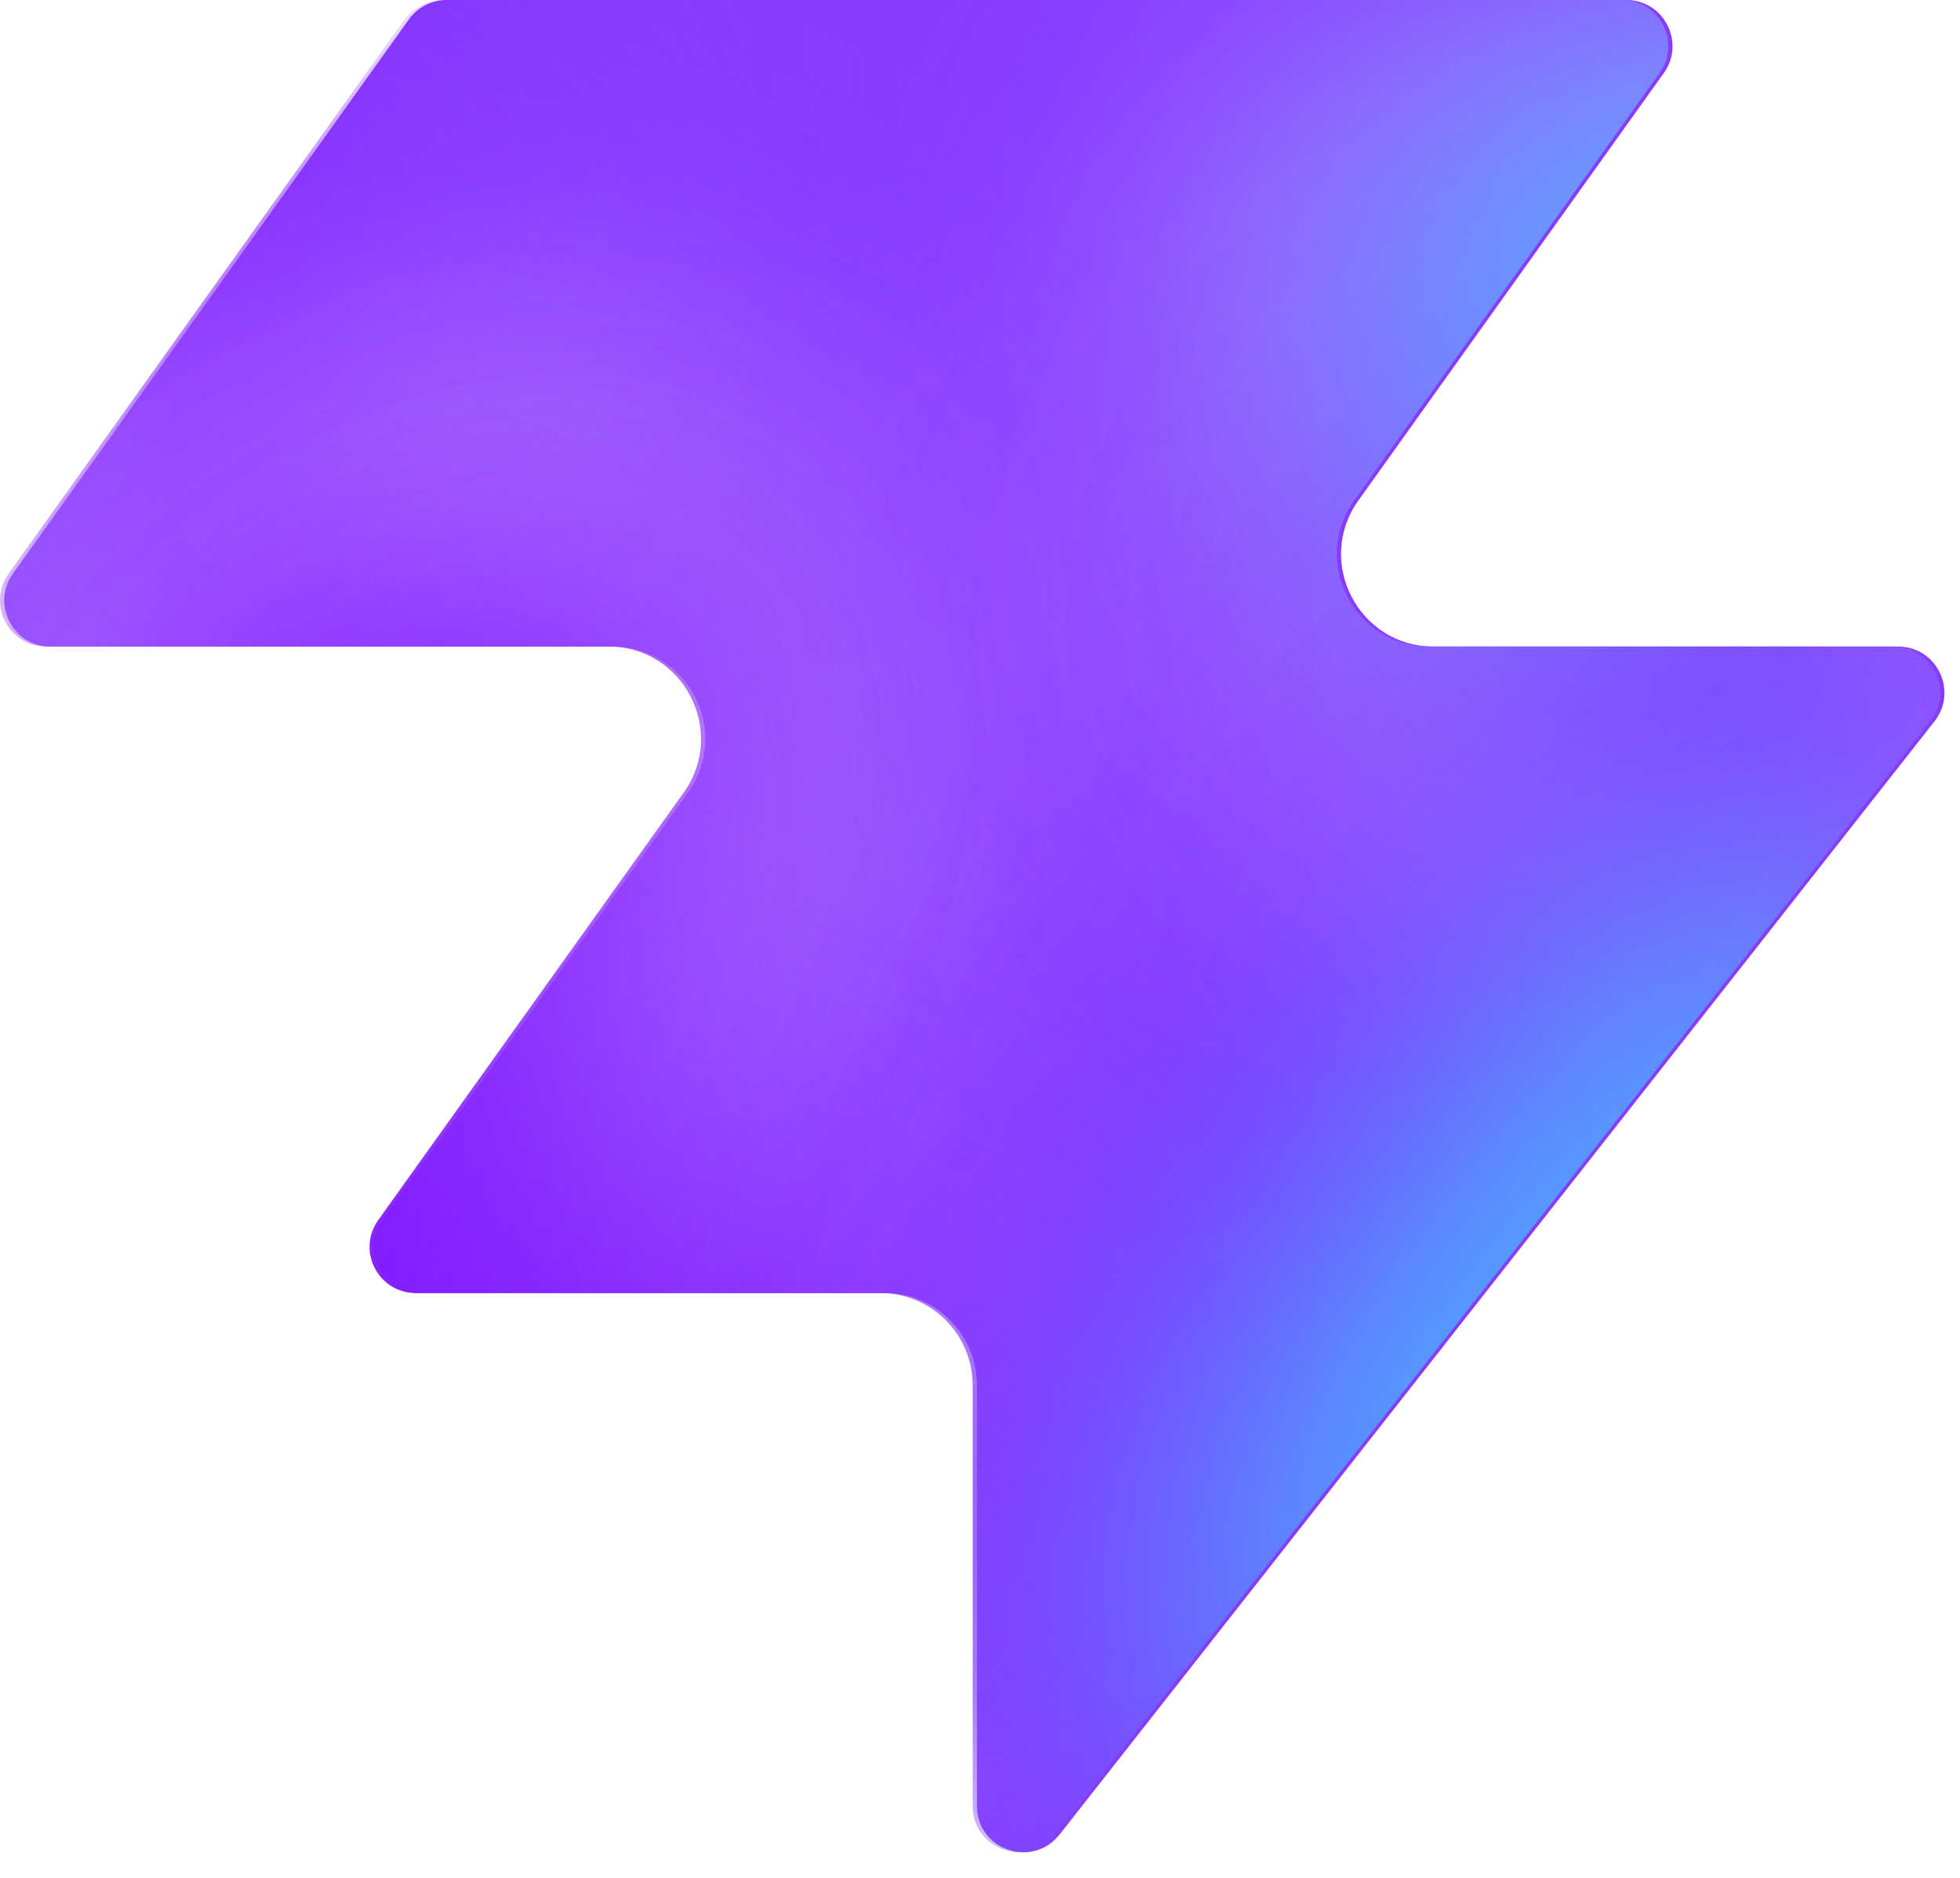
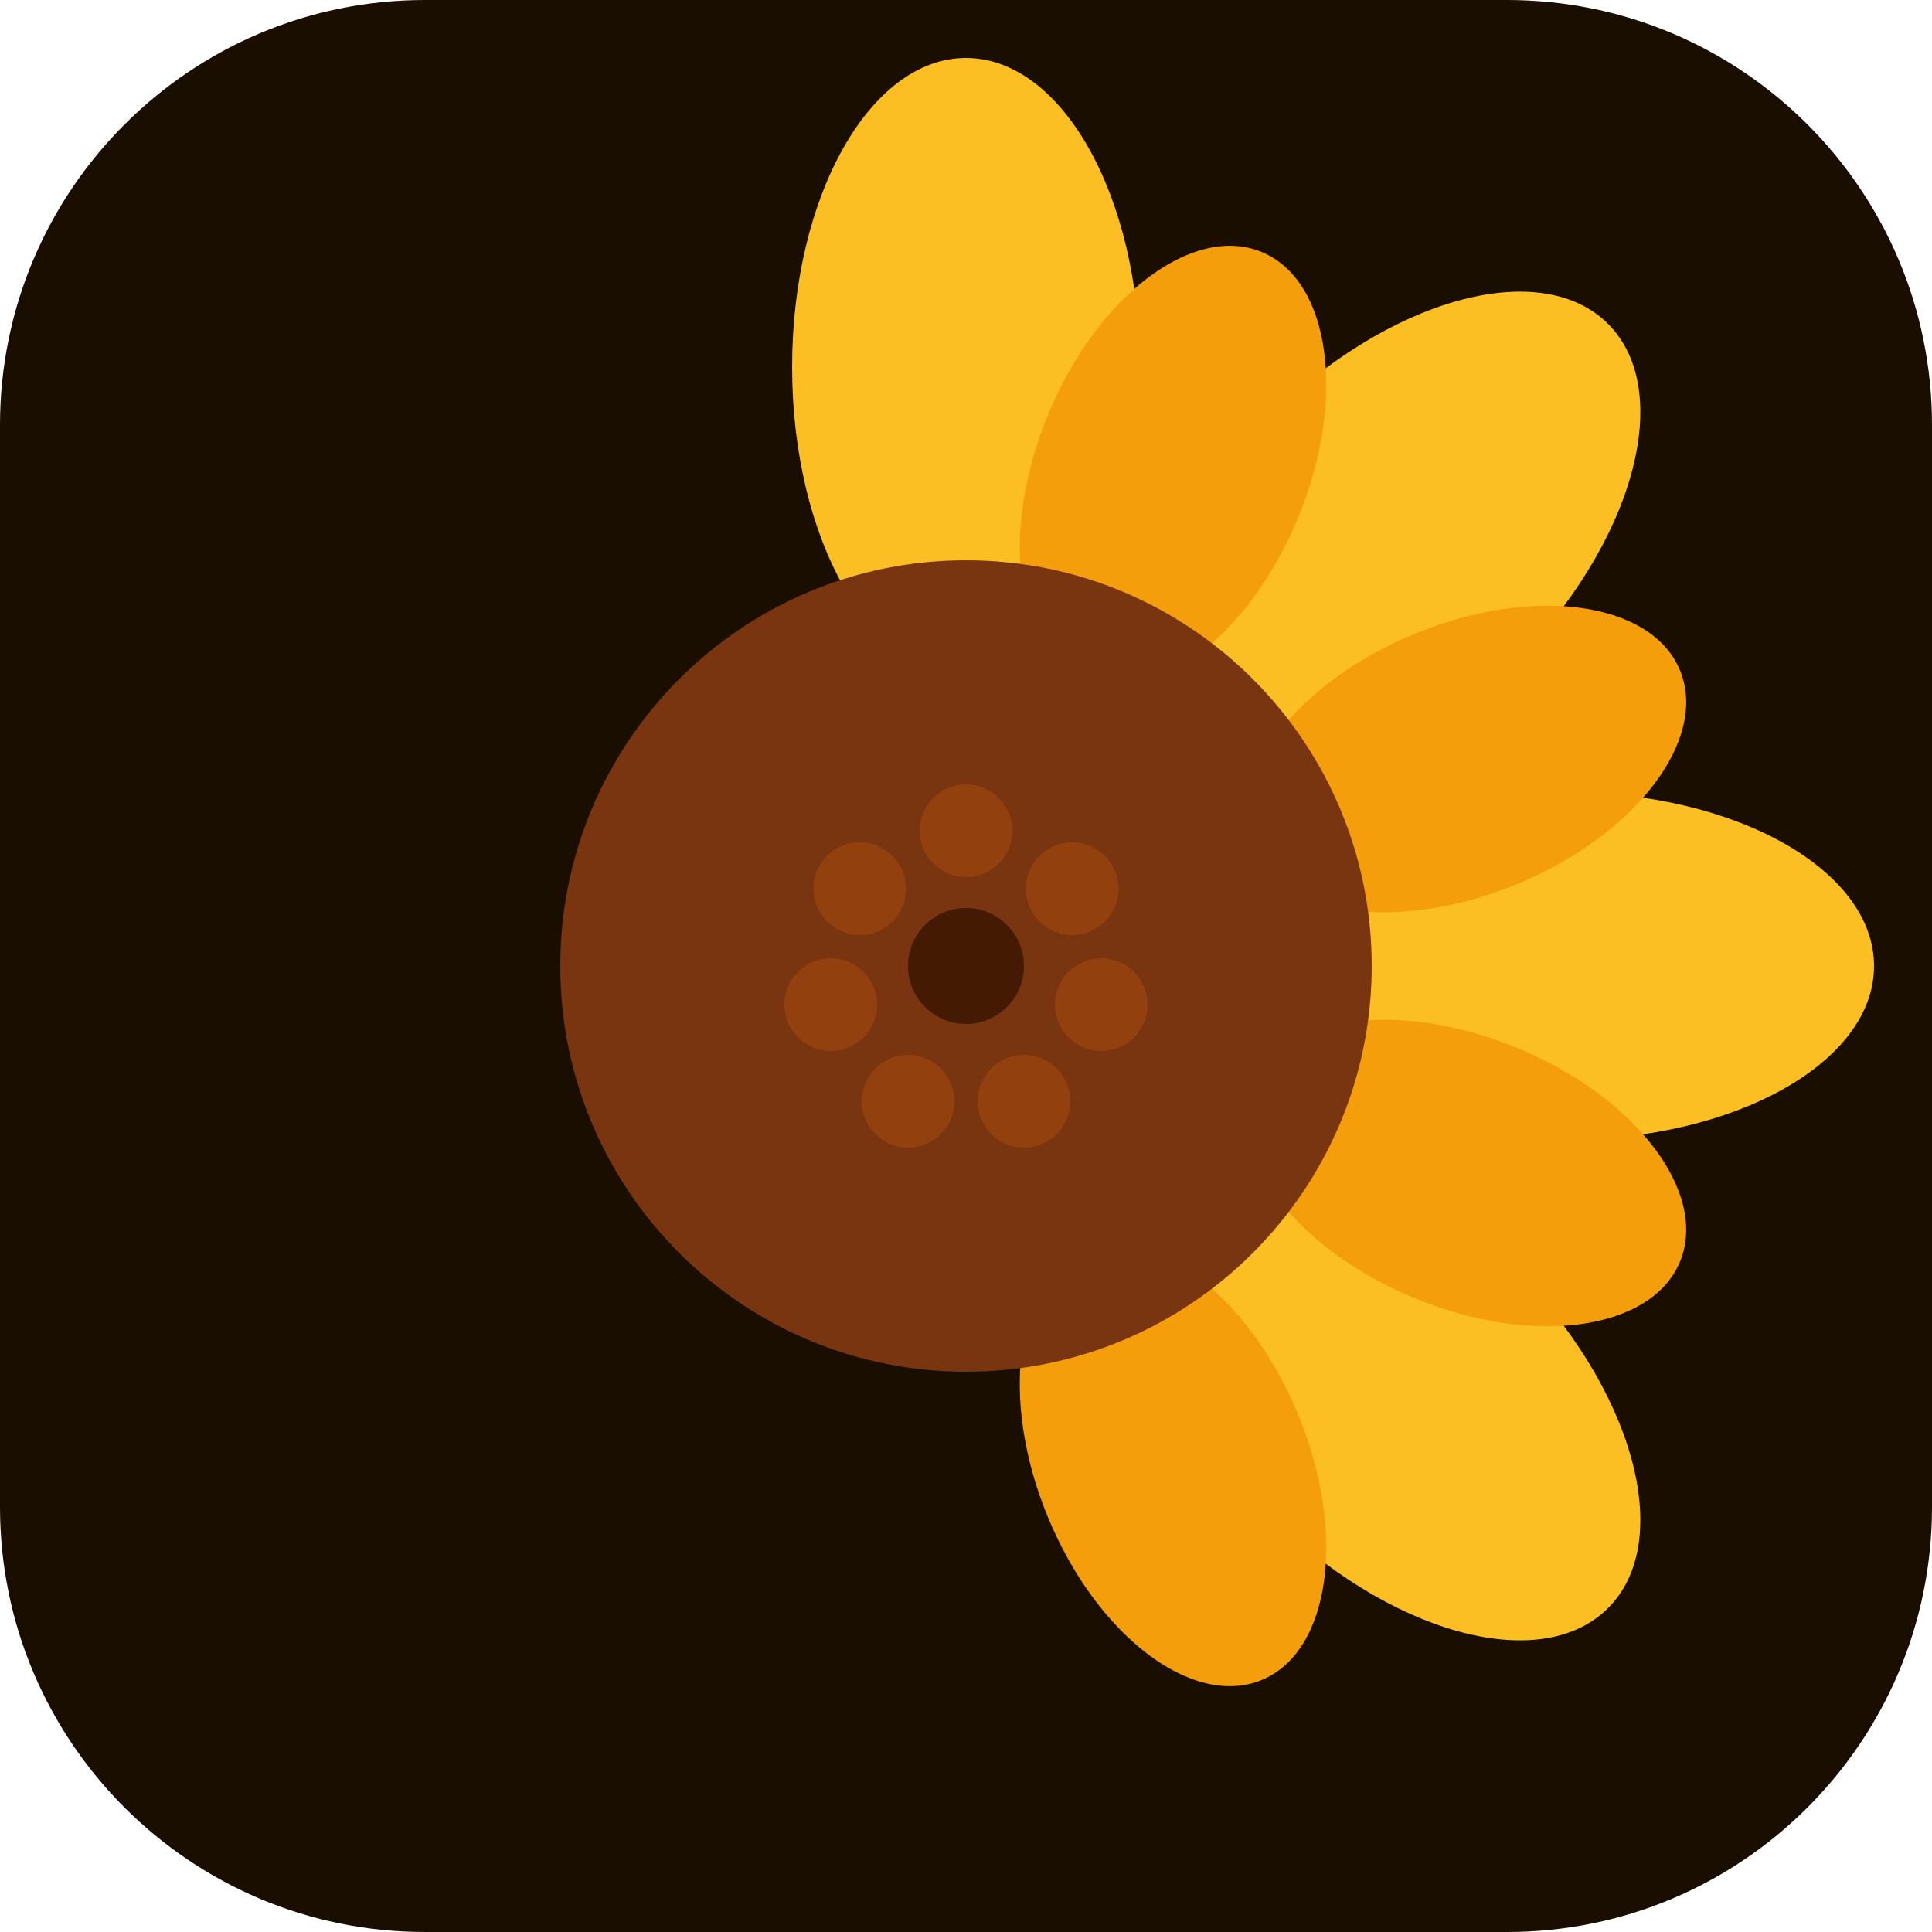
- <svg xmlns="http://www.w3.org/2000/svg" width="48" height="46" fill="none" viewBox="0 0 48 46">
-   <path fill="#863bff" d="M25.946 44.938c-.664.845-2.021.375-2.021-.698V33.937a2.26 2.26 0 0 0-2.262-2.262H10.287c-.92 0-1.456-1.04-.92-1.788l7.48-10.471c1.07-1.497 0-3.578-1.842-3.578H1.237c-.92 0-1.456-1.04-.92-1.788L10.013.474c.214-.297.556-.474.92-.474h28.894c.92 0 1.456 1.04.92 1.788l-7.48 10.471c-1.07 1.498 0 3.579 1.842 3.579h11.377c.943 0 1.473 1.088.89 1.83L25.947 44.94z" style="fill:#863bff;fill:color(display-p3 .525 .23 1);fill-opacity:1" />
-   <mask id="a" width="48" height="46" x="0" y="0" maskUnits="userSpaceOnUse" style="mask-type:alpha">
-     <path fill="#000" d="M25.842 44.938c-.664.844-2.021.375-2.021-.698V33.937a2.26 2.26 0 0 0-2.262-2.262H10.183c-.92 0-1.456-1.04-.92-1.788l7.48-10.471c1.07-1.498 0-3.579-1.842-3.579H1.133c-.92 0-1.456-1.04-.92-1.787L9.91.473c.214-.297.556-.474.92-.474h28.894c.92 0 1.456 1.04.92 1.788l-7.48 10.471c-1.07 1.498 0 3.578 1.842 3.578h11.377c.943 0 1.473 1.088.89 1.832L25.843 44.94z" style="fill:#000;fill-opacity:1" />
-   </mask>
-   <g mask="url(#a)">
-     <g filter="url(#b)">
-       <ellipse cx="5.508" cy="14.704" fill="#ede6ff" rx="5.508" ry="14.704" style="fill:#ede6ff;fill:color(display-p3 .927 .903 1);fill-opacity:1" transform="matrix(.00324 1 1 -.00324 -4.47 31.516)" />
-     </g>
-     <g filter="url(#c)">
-       <ellipse cx="10.399" cy="29.851" fill="#ede6ff" rx="10.399" ry="29.851" style="fill:#ede6ff;fill:color(display-p3 .927 .903 1);fill-opacity:1" transform="matrix(.00324 1 1 -.00324 -39.328 7.883)" />
-     </g>
-     <g filter="url(#d)">
-       <ellipse cx="5.508" cy="30.487" fill="#7e14ff" rx="5.508" ry="30.487" style="fill:#7e14ff;fill:color(display-p3 .492 .077 1);fill-opacity:1" transform="rotate(89.814 -25.913 -14.639)scale(1 -1)" />
-     </g>
-     <g filter="url(#e)">
-       <ellipse cx="5.508" cy="30.599" fill="#7e14ff" rx="5.508" ry="30.599" style="fill:#7e14ff;fill:color(display-p3 .492 .077 1);fill-opacity:1" transform="rotate(89.814 -32.644 -3.334)scale(1 -1)" />
-     </g>
-     <g filter="url(#f)">
-       <ellipse cx="5.508" cy="30.599" fill="#7e14ff" rx="5.508" ry="30.599" style="fill:#7e14ff;fill:color(display-p3 .492 .077 1);fill-opacity:1" transform="matrix(.00324 1 1 -.00324 -34.34 30.47)" />
-     </g>
-     <g filter="url(#g)">
-       <ellipse cx="14.072" cy="22.078" fill="#ede6ff" rx="14.072" ry="22.078" style="fill:#ede6ff;fill:color(display-p3 .927 .903 1);fill-opacity:1" transform="rotate(93.35 24.506 48.493)scale(-1 1)" />
-     </g>
-     <g filter="url(#h)">
-       <ellipse cx="3.47" cy="21.501" fill="#7e14ff" rx="3.47" ry="21.501" style="fill:#7e14ff;fill:color(display-p3 .492 .077 1);fill-opacity:1" transform="rotate(89.009 28.708 47.59)scale(-1 1)" />
-     </g>
-     <g filter="url(#i)">
-       <ellipse cx="3.47" cy="21.501" fill="#7e14ff" rx="3.47" ry="21.501" style="fill:#7e14ff;fill:color(display-p3 .492 .077 1);fill-opacity:1" transform="rotate(89.009 28.708 47.59)scale(-1 1)" />
-     </g>
-     <g filter="url(#j)">
-       <ellipse cx=".387" cy="8.972" fill="#7e14ff" rx="4.407" ry="29.108" style="fill:#7e14ff;fill:color(display-p3 .492 .077 1);fill-opacity:1" transform="rotate(39.51 .387 8.972)" />
-     </g>
-     <g filter="url(#k)">
-       <ellipse cx="47.523" cy="-6.092" fill="#7e14ff" rx="4.407" ry="29.108" style="fill:#7e14ff;fill:color(display-p3 .492 .077 1);fill-opacity:1" transform="rotate(37.892 47.523 -6.092)" />
-     </g>
-     <g filter="url(#l)">
-       <ellipse cx="41.412" cy="6.333" fill="#47bfff" rx="5.971" ry="9.665" style="fill:#47bfff;fill:color(display-p3 .28 .748 1);fill-opacity:1" transform="rotate(37.892 41.412 6.333)" />
-     </g>
-     <g filter="url(#m)">
-       <ellipse cx="-1.879" cy="38.332" fill="#7e14ff" rx="4.407" ry="29.108" style="fill:#7e14ff;fill:color(display-p3 .492 .077 1);fill-opacity:1" transform="rotate(37.892 -1.88 38.332)" />
-     </g>
-     <g filter="url(#n)">
-       <ellipse cx="-1.879" cy="38.332" fill="#7e14ff" rx="4.407" ry="29.108" style="fill:#7e14ff;fill:color(display-p3 .492 .077 1);fill-opacity:1" transform="rotate(37.892 -1.88 38.332)" />
-     </g>
-     <g filter="url(#o)">
-       <ellipse cx="35.651" cy="29.907" fill="#7e14ff" rx="4.407" ry="29.108" style="fill:#7e14ff;fill:color(display-p3 .492 .077 1);fill-opacity:1" transform="rotate(37.892 35.651 29.907)" />
-     </g>
-     <g filter="url(#p)">
-       <ellipse cx="38.418" cy="32.4" fill="#47bfff" rx="5.971" ry="15.297" style="fill:#47bfff;fill:color(display-p3 .28 .748 1);fill-opacity:1" transform="rotate(37.892 38.418 32.4)" />
-     </g>
-   </g>
-   <defs>
-     <filter id="b" width="60.045" height="41.654" x="-19.77" y="16.149" color-interpolation-filters="sRGB" filterUnits="userSpaceOnUse">
-       <feFlood flood-opacity="0" result="BackgroundImageFix" />
-       <feBlend in="SourceGraphic" in2="BackgroundImageFix" result="shape" />
-       <feGaussianBlur result="effect1_foregroundBlur_2002_17158" stdDeviation="7.659" />
-     </filter>
-     <filter id="c" width="90.34" height="51.437" x="-54.613" y="-7.533" color-interpolation-filters="sRGB" filterUnits="userSpaceOnUse">
-       <feFlood flood-opacity="0" result="BackgroundImageFix" />
-       <feBlend in="SourceGraphic" in2="BackgroundImageFix" result="shape" />
-       <feGaussianBlur result="effect1_foregroundBlur_2002_17158" stdDeviation="7.659" />
-     </filter>
-     <filter id="d" width="79.355" height="29.4" x="-49.64" y="2.03" color-interpolation-filters="sRGB" filterUnits="userSpaceOnUse">
-       <feFlood flood-opacity="0" result="BackgroundImageFix" />
-       <feBlend in="SourceGraphic" in2="BackgroundImageFix" result="shape" />
-       <feGaussianBlur result="effect1_foregroundBlur_2002_17158" stdDeviation="4.596" />
-     </filter>
-     <filter id="e" width="79.579" height="29.4" x="-45.045" y="20.029" color-interpolation-filters="sRGB" filterUnits="userSpaceOnUse">
-       <feFlood flood-opacity="0" result="BackgroundImageFix" />
-       <feBlend in="SourceGraphic" in2="BackgroundImageFix" result="shape" />
-       <feGaussianBlur result="effect1_foregroundBlur_2002_17158" stdDeviation="4.596" />
-     </filter>
-     <filter id="f" width="79.579" height="29.4" x="-43.513" y="21.178" color-interpolation-filters="sRGB" filterUnits="userSpaceOnUse">
-       <feFlood flood-opacity="0" result="BackgroundImageFix" />
-       <feBlend in="SourceGraphic" in2="BackgroundImageFix" result="shape" />
-       <feGaussianBlur result="effect1_foregroundBlur_2002_17158" stdDeviation="4.596" />
-     </filter>
-     <filter id="g" width="74.749" height="58.852" x="15.756" y="-17.901" color-interpolation-filters="sRGB" filterUnits="userSpaceOnUse">
-       <feFlood flood-opacity="0" result="BackgroundImageFix" />
-       <feBlend in="SourceGraphic" in2="BackgroundImageFix" result="shape" />
-       <feGaussianBlur result="effect1_foregroundBlur_2002_17158" stdDeviation="7.659" />
-     </filter>
-     <filter id="h" width="61.377" height="25.362" x="23.548" y="2.284" color-interpolation-filters="sRGB" filterUnits="userSpaceOnUse">
-       <feFlood flood-opacity="0" result="BackgroundImageFix" />
-       <feBlend in="SourceGraphic" in2="BackgroundImageFix" result="shape" />
-       <feGaussianBlur result="effect1_foregroundBlur_2002_17158" stdDeviation="4.596" />
-     </filter>
-     <filter id="i" width="61.377" height="25.362" x="23.548" y="2.284" color-interpolation-filters="sRGB" filterUnits="userSpaceOnUse">
-       <feFlood flood-opacity="0" result="BackgroundImageFix" />
-       <feBlend in="SourceGraphic" in2="BackgroundImageFix" result="shape" />
-       <feGaussianBlur result="effect1_foregroundBlur_2002_17158" stdDeviation="4.596" />
-     </filter>
-     <filter id="j" width="56.045" height="63.649" x="-27.636" y="-22.853" color-interpolation-filters="sRGB" filterUnits="userSpaceOnUse">
-       <feFlood flood-opacity="0" result="BackgroundImageFix" />
-       <feBlend in="SourceGraphic" in2="BackgroundImageFix" result="shape" />
-       <feGaussianBlur result="effect1_foregroundBlur_2002_17158" stdDeviation="4.596" />
-     </filter>
-     <filter id="k" width="54.814" height="64.646" x="20.116" y="-38.415" color-interpolation-filters="sRGB" filterUnits="userSpaceOnUse">
-       <feFlood flood-opacity="0" result="BackgroundImageFix" />
-       <feBlend in="SourceGraphic" in2="BackgroundImageFix" result="shape" />
-       <feGaussianBlur result="effect1_foregroundBlur_2002_17158" stdDeviation="4.596" />
-     </filter>
-     <filter id="l" width="33.541" height="35.313" x="24.641" y="-11.323" color-interpolation-filters="sRGB" filterUnits="userSpaceOnUse">
-       <feFlood flood-opacity="0" result="BackgroundImageFix" />
-       <feBlend in="SourceGraphic" in2="BackgroundImageFix" result="shape" />
-       <feGaussianBlur result="effect1_foregroundBlur_2002_17158" stdDeviation="4.596" />
-     </filter>
-     <filter id="m" width="54.814" height="64.646" x="-29.286" y="6.009" color-interpolation-filters="sRGB" filterUnits="userSpaceOnUse">
-       <feFlood flood-opacity="0" result="BackgroundImageFix" />
-       <feBlend in="SourceGraphic" in2="BackgroundImageFix" result="shape" />
-       <feGaussianBlur result="effect1_foregroundBlur_2002_17158" stdDeviation="4.596" />
-     </filter>
-     <filter id="n" width="54.814" height="64.646" x="-29.286" y="6.009" color-interpolation-filters="sRGB" filterUnits="userSpaceOnUse">
-       <feFlood flood-opacity="0" result="BackgroundImageFix" />
-       <feBlend in="SourceGraphic" in2="BackgroundImageFix" result="shape" />
-       <feGaussianBlur result="effect1_foregroundBlur_2002_17158" stdDeviation="4.596" />
-     </filter>
-     <filter id="o" width="54.814" height="64.646" x="8.244" y="-2.416" color-interpolation-filters="sRGB" filterUnits="userSpaceOnUse">
-       <feFlood flood-opacity="0" result="BackgroundImageFix" />
-       <feBlend in="SourceGraphic" in2="BackgroundImageFix" result="shape" />
-       <feGaussianBlur result="effect1_foregroundBlur_2002_17158" stdDeviation="4.596" />
-     </filter>
-     <filter id="p" width="39.409" height="43.623" x="18.713" y="10.588" color-interpolation-filters="sRGB" filterUnits="userSpaceOnUse">
-       <feFlood flood-opacity="0" result="BackgroundImageFix" />
-       <feBlend in="SourceGraphic" in2="BackgroundImageFix" result="shape" />
-       <feGaussianBlur result="effect1_foregroundBlur_2002_17158" stdDeviation="4.596" />
-     </filter>
-   </defs>
+ <svg xmlns="http://www.w3.org/2000/svg" viewBox="0 0 100 100">
+   <rect width="100" height="100" rx="22" fill="#1A0E00" />
+   <ellipse cx="50" cy="19" rx="9" ry="16" fill="#FBBF24" transform="rotate(0   50 50)" />
+   <ellipse cx="50" cy="19" rx="9" ry="16" fill="#FBBF24" transform="rotate(45  50 50)" />
+   <ellipse cx="50" cy="19" rx="9" ry="16" fill="#FBBF24" transform="rotate(90  50 50)" />
+   <ellipse cx="50" cy="19" rx="9" ry="16" fill="#FBBF24" transform="rotate(135 50 50)" />
+   <ellipse cx="50" cy="22" rx="7" ry="12" fill="#F59E0B" transform="rotate(22.5  50 50)" />
+   <ellipse cx="50" cy="22" rx="7" ry="12" fill="#F59E0B" transform="rotate(67.5  50 50)" />
+   <ellipse cx="50" cy="22" rx="7" ry="12" fill="#F59E0B" transform="rotate(112.5 50 50)" />
+   <ellipse cx="50" cy="22" rx="7" ry="12" fill="#F59E0B" transform="rotate(157.5 50 50)" />
+   <circle cx="50" cy="50" r="21" fill="#78350F" />
+   <circle cx="50" cy="43" r="2.4" fill="#92400E" />
+   <circle cx="55.5" cy="46" r="2.4" fill="#92400E" />
+   <circle cx="57" cy="52" r="2.4" fill="#92400E" />
+   <circle cx="53" cy="57" r="2.4" fill="#92400E" />
+   <circle cx="47" cy="57" r="2.4" fill="#92400E" />
+   <circle cx="43" cy="52" r="2.4" fill="#92400E" />
+   <circle cx="44.5" cy="46" r="2.4" fill="#92400E" />
+   <circle cx="50" cy="50" r="3" fill="#451A03" />
</svg>
